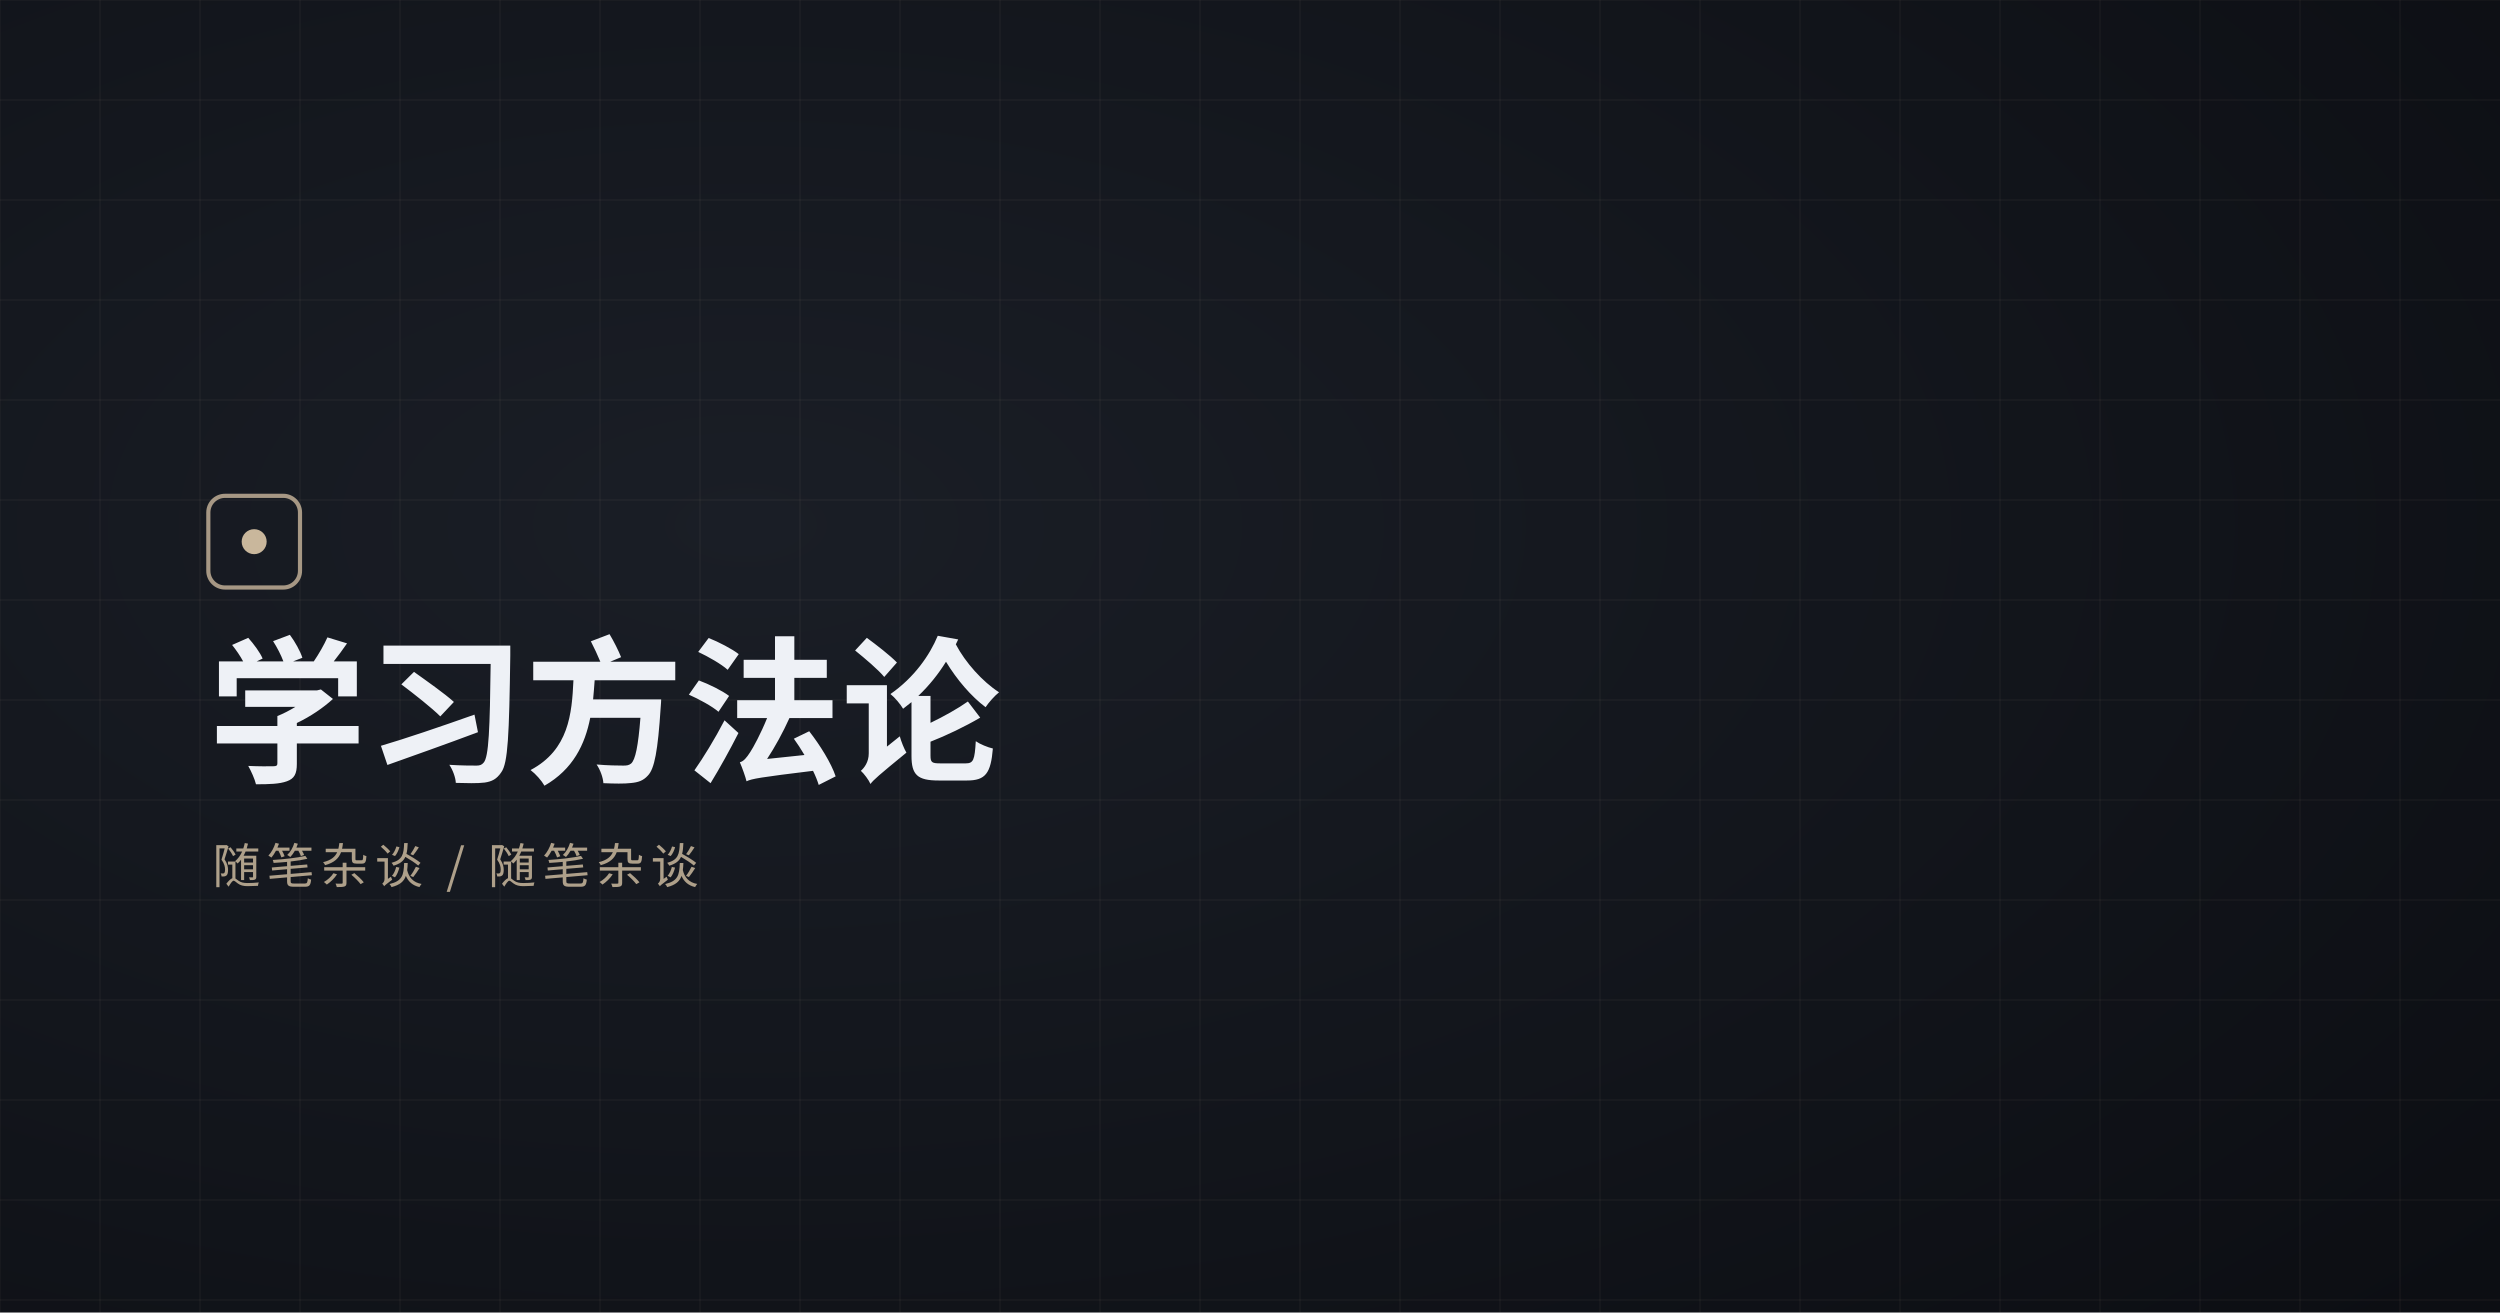
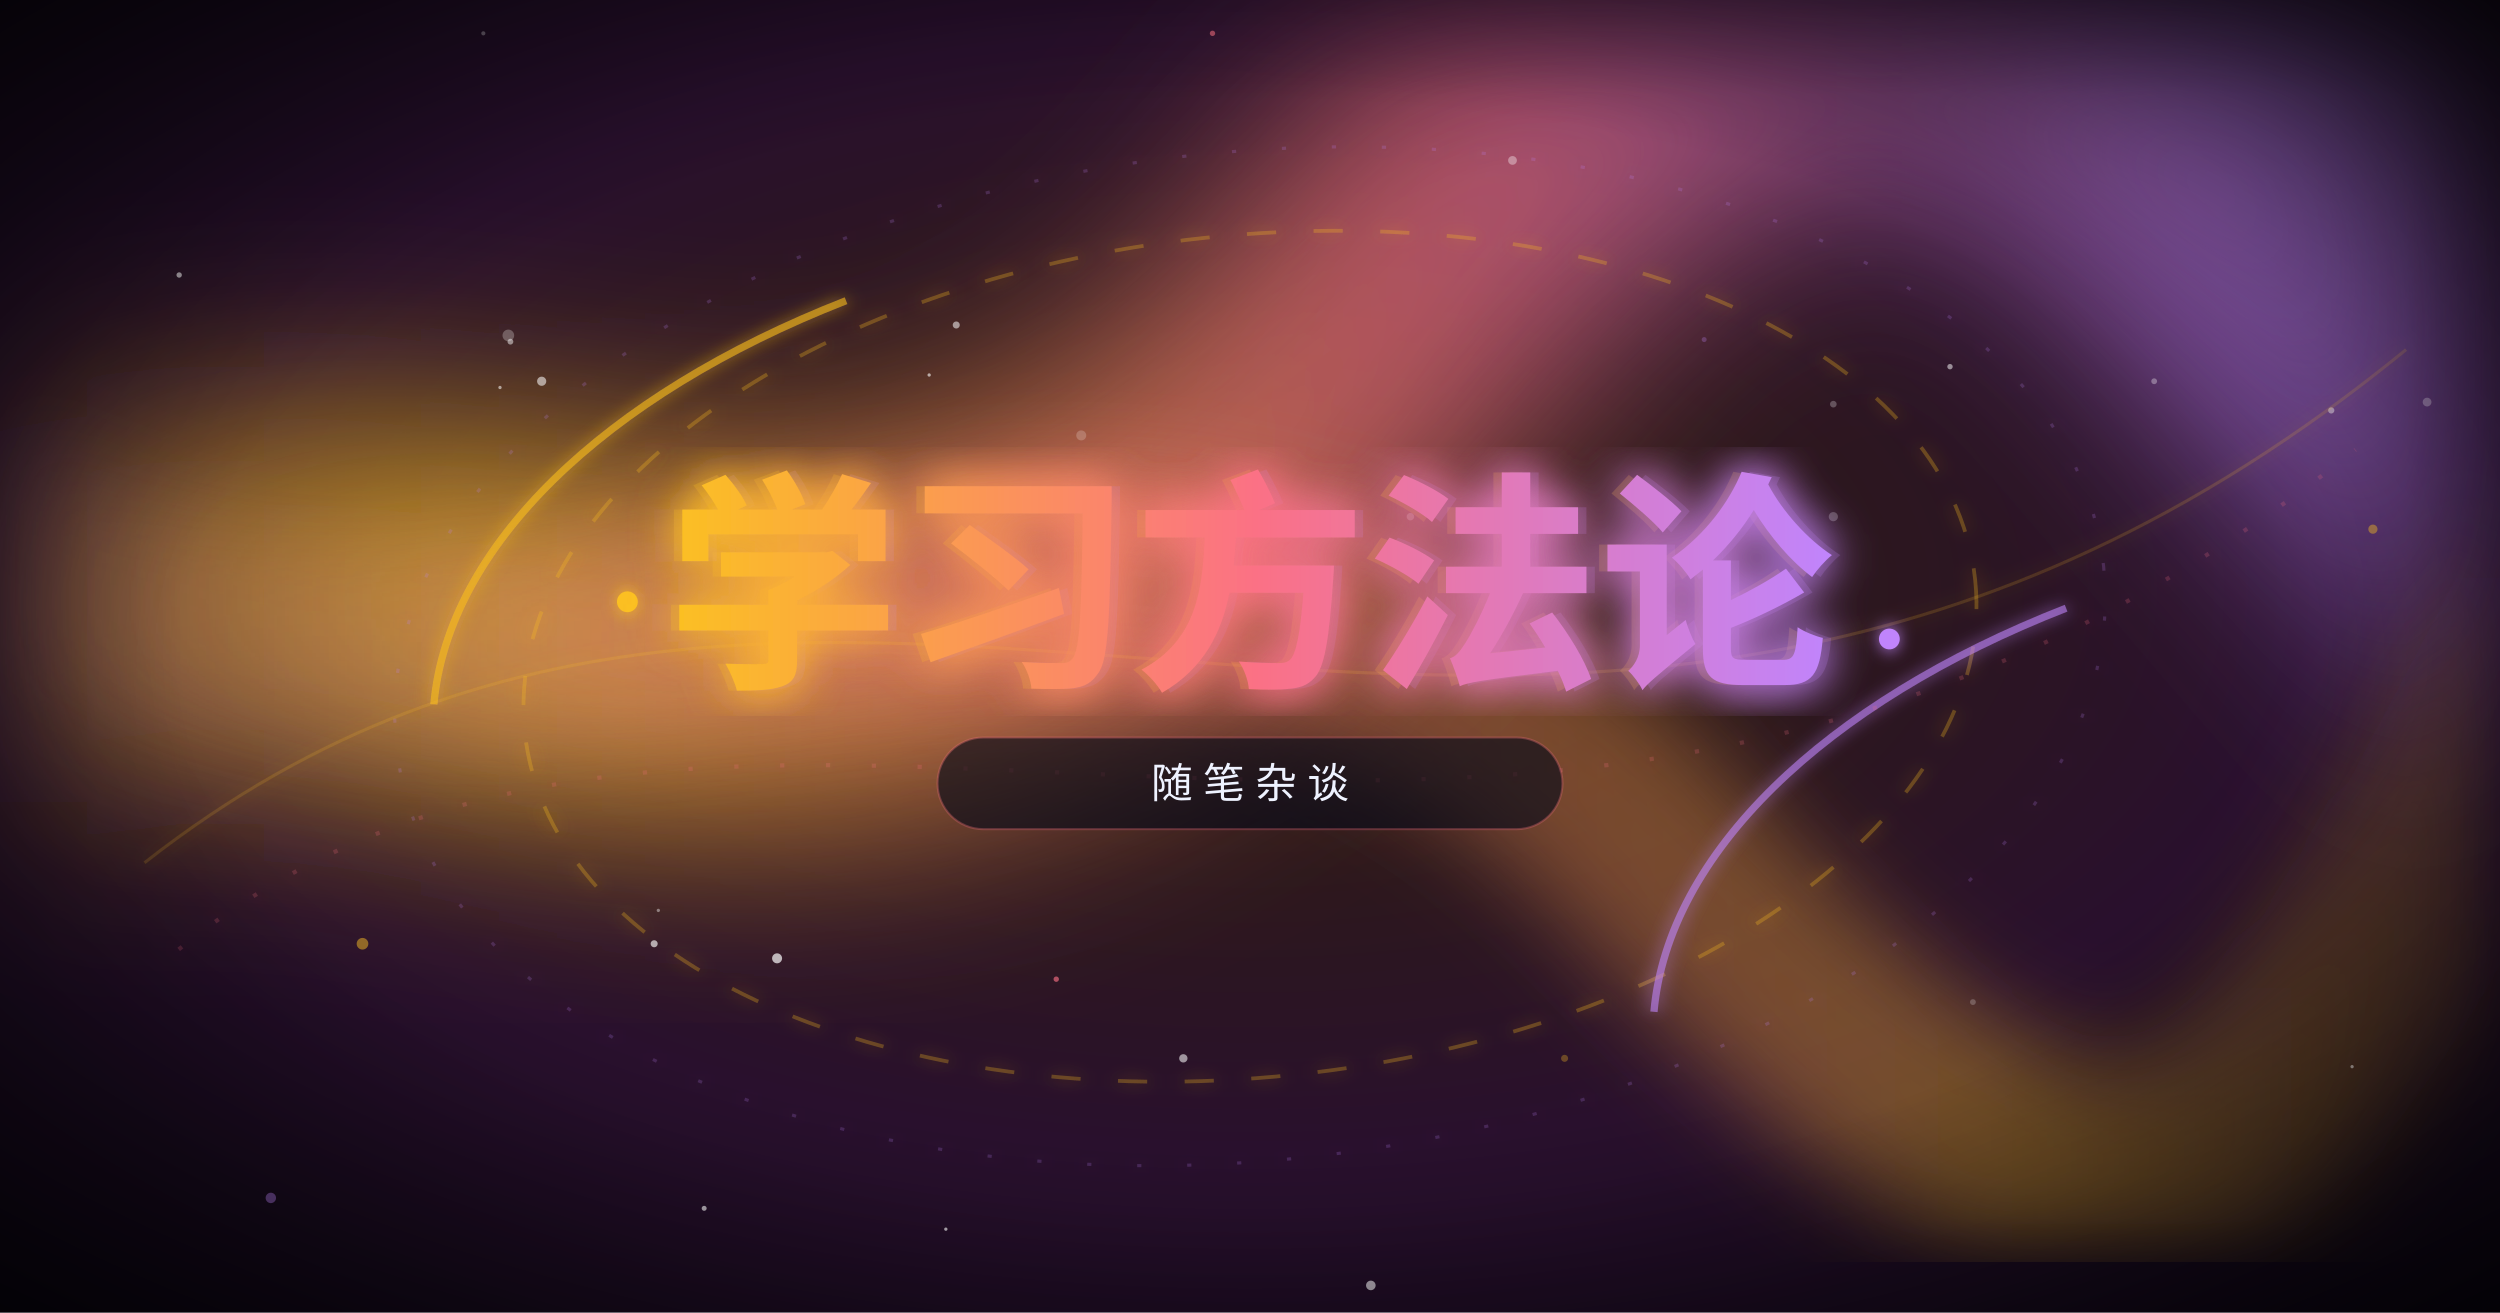
<svg xmlns="http://www.w3.org/2000/svg" width="1200" height="630" viewBox="0 0 1200 630">
  <defs>
-     <radialGradient id="bg" cx="0.3" cy="0.4" r="0.9">
-       <stop offset="0" stop-color="#1a1e26" />
-       <stop offset="1" stop-color="#0c0e13" />
+     <radialGradient id="bg" cx="50%" cy="45%" r="82%">
+       <stop stop-color="#30200b" />
+       <stop offset=".52" stop-color="#29102d" />
+       <stop offset="1" stop-color="#02030a" />
+     </radialGradient>
+     <linearGradient id="auroraA" x1="0" y1="0" x2="1" y2="0">
+       <stop stop-color="#fbbf24" stop-opacity="0" />
+       <stop offset=".25" stop-color="#fbbf24" stop-opacity=".82" />
+       <stop offset=".56" stop-color="#fb7185" stop-opacity=".70" />
+       <stop offset=".82" stop-color="#c084fc" stop-opacity=".72" />
+       <stop offset="1" stop-color="#c084fc" stop-opacity="0" />
+     </linearGradient>
+     <linearGradient id="auroraB" x1="0" y1="0" x2="1" y2="0">
+       <stop stop-color="#c084fc" stop-opacity="0" />
+       <stop offset=".42" stop-color="#fb7185" stop-opacity=".56" />
+       <stop offset=".75" stop-color="#fbbf24" stop-opacity=".58" />
+       <stop offset="1" stop-color="#fbbf24" stop-opacity="0" />
+     </linearGradient>
+     <linearGradient id="titleGradient" x1="0" y1="0" x2="1" y2="0">
+       <stop stop-color="#fbbf24" />
+       <stop offset=".5" stop-color="#fb7185" />
+       <stop offset="1" stop-color="#c084fc" />
+     </linearGradient>
+     <linearGradient id="prismGradient" x1="0" y1="0" x2="1" y2="1">
+       <stop stop-color="#fbbf24" stop-opacity=".48" />
+       <stop offset=".5" stop-color="#fb7185" stop-opacity=".10" />
+       <stop offset="1" stop-color="#c084fc" stop-opacity=".44" />
+     </linearGradient>
+     <linearGradient id="glassGradient" x1="0" y1="0" x2="1" y2="1">
+       <stop stop-color="#fff" stop-opacity=".13" />
+       <stop offset=".48" stop-color="#fff" stop-opacity=".035" />
+       <stop offset="1" stop-color="#fb7185" stop-opacity=".12" />
+     </linearGradient>
+     <filter id="blur48">
+       <feGaussianBlur stdDeviation="48" />
+     </filter>
+     <filter id="blur22">
+       <feGaussianBlur stdDeviation="22" />
+     </filter>
+     <filter id="lineGlow">
+       <feGaussianBlur stdDeviation="4" result="b" />
+       <feMerge>
+         <feMergeNode in="b" />
+         <feMergeNode in="SourceGraphic" />
+       </feMerge>
+     </filter>
+     <filter id="softGlow">
+       <feGaussianBlur stdDeviation="3" result="b" />
+       <feMerge>
+         <feMergeNode in="b" />
+         <feMergeNode in="SourceGraphic" />
+       </feMerge>
+     </filter>
+     <filter id="titleGlow">
+       <feGaussianBlur stdDeviation="11" result="b1" />
+       <feGaussianBlur stdDeviation="3" result="b2" />
+       <feMerge>
+         <feMergeNode in="b1" />
+         <feMergeNode in="b2" />
+         <feMergeNode in="SourceGraphic" />
+       </feMerge>
+     </filter>
+     <radialGradient id="vignette" cx="50%" cy="50%" r="73%">
+       <stop offset=".58" stop-color="#000" stop-opacity="0" />
+       <stop offset="1" stop-color="#000" stop-opacity=".70" />
    </radialGradient>
  </defs>
  <rect width="1200" height="630" fill="url(#bg)" />
-   <line x1="0" y1="0" x2="0" y2="630" stroke="#c9b79c" stroke-width="1" opacity="0.04" />
-   <line x1="48" y1="0" x2="48" y2="630" stroke="#c9b79c" stroke-width="1" opacity="0.04" />
-   <line x1="96" y1="0" x2="96" y2="630" stroke="#c9b79c" stroke-width="1" opacity="0.04" />
-   <line x1="144" y1="0" x2="144" y2="630" stroke="#c9b79c" stroke-width="1" opacity="0.04" />
-   <line x1="192" y1="0" x2="192" y2="630" stroke="#c9b79c" stroke-width="1" opacity="0.04" />
-   <line x1="240" y1="0" x2="240" y2="630" stroke="#c9b79c" stroke-width="1" opacity="0.04" />
-   <line x1="288" y1="0" x2="288" y2="630" stroke="#c9b79c" stroke-width="1" opacity="0.04" />
-   <line x1="336" y1="0" x2="336" y2="630" stroke="#c9b79c" stroke-width="1" opacity="0.04" />
-   <line x1="384" y1="0" x2="384" y2="630" stroke="#c9b79c" stroke-width="1" opacity="0.04" />
-   <line x1="432" y1="0" x2="432" y2="630" stroke="#c9b79c" stroke-width="1" opacity="0.04" />
-   <line x1="480" y1="0" x2="480" y2="630" stroke="#c9b79c" stroke-width="1" opacity="0.04" />
-   <line x1="528" y1="0" x2="528" y2="630" stroke="#c9b79c" stroke-width="1" opacity="0.04" />
-   <line x1="576" y1="0" x2="576" y2="630" stroke="#c9b79c" stroke-width="1" opacity="0.04" />
-   <line x1="624" y1="0" x2="624" y2="630" stroke="#c9b79c" stroke-width="1" opacity="0.04" />
-   <line x1="672" y1="0" x2="672" y2="630" stroke="#c9b79c" stroke-width="1" opacity="0.04" />
-   <line x1="720" y1="0" x2="720" y2="630" stroke="#c9b79c" stroke-width="1" opacity="0.04" />
-   <line x1="768" y1="0" x2="768" y2="630" stroke="#c9b79c" stroke-width="1" opacity="0.04" />
-   <line x1="816" y1="0" x2="816" y2="630" stroke="#c9b79c" stroke-width="1" opacity="0.04" />
-   <line x1="864" y1="0" x2="864" y2="630" stroke="#c9b79c" stroke-width="1" opacity="0.04" />
-   <line x1="912" y1="0" x2="912" y2="630" stroke="#c9b79c" stroke-width="1" opacity="0.04" />
-   <line x1="960" y1="0" x2="960" y2="630" stroke="#c9b79c" stroke-width="1" opacity="0.04" />
-   <line x1="1008" y1="0" x2="1008" y2="630" stroke="#c9b79c" stroke-width="1" opacity="0.04" />
-   <line x1="1056" y1="0" x2="1056" y2="630" stroke="#c9b79c" stroke-width="1" opacity="0.04" />
-   <line x1="1104" y1="0" x2="1104" y2="630" stroke="#c9b79c" stroke-width="1" opacity="0.04" />
-   <line x1="1152" y1="0" x2="1152" y2="630" stroke="#c9b79c" stroke-width="1" opacity="0.04" />
-   <line x1="0" y1="0" x2="1200" y2="0" stroke="#c9b79c" stroke-width="1" opacity="0.04" />
-   <line x1="0" y1="48" x2="1200" y2="48" stroke="#c9b79c" stroke-width="1" opacity="0.04" />
-   <line x1="0" y1="96" x2="1200" y2="96" stroke="#c9b79c" stroke-width="1" opacity="0.04" />
-   <line x1="0" y1="144" x2="1200" y2="144" stroke="#c9b79c" stroke-width="1" opacity="0.04" />
-   <line x1="0" y1="192" x2="1200" y2="192" stroke="#c9b79c" stroke-width="1" opacity="0.04" />
-   <line x1="0" y1="240" x2="1200" y2="240" stroke="#c9b79c" stroke-width="1" opacity="0.04" />
-   <line x1="0" y1="288" x2="1200" y2="288" stroke="#c9b79c" stroke-width="1" opacity="0.04" />
-   <line x1="0" y1="336" x2="1200" y2="336" stroke="#c9b79c" stroke-width="1" opacity="0.04" />
-   <line x1="0" y1="384" x2="1200" y2="384" stroke="#c9b79c" stroke-width="1" opacity="0.04" />
-   <line x1="0" y1="432" x2="1200" y2="432" stroke="#c9b79c" stroke-width="1" opacity="0.04" />
-   <line x1="0" y1="480" x2="1200" y2="480" stroke="#c9b79c" stroke-width="1" opacity="0.04" />
-   <line x1="0" y1="528" x2="1200" y2="528" stroke="#c9b79c" stroke-width="1" opacity="0.04" />
-   <line x1="0" y1="576" x2="1200" y2="576" stroke="#c9b79c" stroke-width="1" opacity="0.04" />
-   <line x1="0" y1="624" x2="1200" y2="624" stroke="#c9b79c" stroke-width="1" opacity="0.04" />
-   <rect x="100" y="238" width="44" height="44" rx="8" fill="none" stroke="#c9b79c" stroke-width="2" opacity="0.8" />
-   <circle cx="122" cy="260" r="6" fill="#c9b79c" />
-   <text x="100" y="370" font-family="'PingFang SC','Microsoft YaHei','Noto Sans CJK SC',sans-serif" font-size="76" font-weight="700" fill="#eef1f6">学习方法论</text>
-   <text x="102" y="424" font-family="'PingFang SC','Microsoft YaHei','Noto Sans CJK SC',sans-serif" font-size="23" fill="#c9b79c" opacity="0.85" letter-spacing="3">随笔杂谈 / 随笔杂谈</text>
+   <path d="M-160 445 C100 70 360 520 660 155 S1060 90 1360 438" fill="none" stroke="url(#auroraA)" stroke-width="172" filter="url(#blur48)" opacity=".94" />
+   <path d="M-100 187 C220 500 500 90 800 417 S1110 465 1320 140" fill="none" stroke="url(#auroraB)" stroke-width="105" filter="url(#blur22)" opacity=".64" />
+   <circle cx="751" cy="508" r="1.7" fill="#fbbf24" opacity="0.31" />
+   <circle cx="244" cy="161" r="2.8" fill="#ffffff" opacity="0.26" />
+   <circle cx="260" cy="183" r="2.2" fill="#ffffff" opacity="0.55" />
+   <circle cx="667" cy="266" r="2.8" fill="#ffffff" opacity="0.57" />
+   <circle cx="1034" cy="183" r="1.4" fill="#ffffff" opacity="0.32" />
+   <circle cx="130" cy="575" r="2.5" fill="#c084fc" opacity="0.49" />
+   <circle cx="568" cy="508" r="2.0" fill="#ffffff" opacity="0.55" />
+   <circle cx="232" cy="16" r="1.0" fill="#ffffff" opacity="0.34" />
+   <circle cx="86" cy="132" r="1.3" fill="#ffffff" opacity="0.62" />
+   <circle cx="459" cy="156" r="1.7" fill="#ffffff" opacity="0.53" />
+   <circle cx="582" cy="16" r="1.3" fill="#fb7185" opacity="0.62" />
+   <circle cx="245" cy="164" r="1.4" fill="#ffffff" opacity="0.47" />
+   <circle cx="316" cy="437" r="0.8" fill="#ffffff" opacity="0.41" />
+   <circle cx="446" cy="180" r="0.8" fill="#ffffff" opacity="0.59" />
+   <circle cx="936" cy="176" r="1.3" fill="#ffffff" opacity="0.51" />
+   <circle cx="174" cy="453" r="2.8" fill="#fbbf24" opacity="0.49" />
+   <circle cx="658" cy="617" r="2.3" fill="#ffffff" opacity="0.59" />
+   <circle cx="454" cy="590" r="0.8" fill="#ffffff" opacity="0.63" />
+   <circle cx="1129" cy="512" r="0.8" fill="#ffffff" opacity="0.55" />
+   <circle cx="519" cy="209" r="2.4" fill="#ffffff" opacity="0.20" />
+   <circle cx="818" cy="163" r="1.2" fill="#c084fc" opacity="0.27" />
+   <circle cx="880" cy="248" r="2.2" fill="#ffffff" opacity="0.24" />
+   <circle cx="726" cy="77" r="2.1" fill="#ffffff" opacity="0.36" />
+   <circle cx="338" cy="580" r="1.2" fill="#ffffff" opacity="0.63" />
+   <circle cx="880" cy="194" r="1.6" fill="#ffffff" opacity="0.26" />
+   <circle cx="507" cy="470" r="1.3" fill="#fb7185" opacity="0.63" />
+   <circle cx="314" cy="453" r="1.7" fill="#ffffff" opacity="0.63" />
+   <circle cx="1165" cy="193" r="2.1" fill="#ffffff" opacity="0.29" />
+   <circle cx="373" cy="460" r="2.4" fill="#ffffff" opacity="0.68" />
+   <circle cx="677" cy="248" r="1.8" fill="#ffffff" opacity="0.23" />
+   <circle cx="1139" cy="254" r="2.2" fill="#fbbf24" opacity="0.46" />
+   <circle cx="947" cy="481" r="1.4" fill="#ffffff" opacity="0.22" />
+   <circle cx="240" cy="186" r="0.8" fill="#ffffff" opacity="0.54" />
+   <circle cx="1119" cy="197" r="1.5" fill="#ffffff" opacity="0.46" />
+   <g transform="translate(600 315) rotate(-6)" fill="none" filter="url(#lineGlow)">
+     <ellipse rx="350" ry="202" stroke="#fbbf24" stroke-opacity=".28" stroke-width="1.8" stroke-dasharray="14 18" />
+     <ellipse rx="412" ry="242" stroke="#c084fc" stroke-opacity=".20" stroke-width="1.5" stroke-dasharray="2 22" />
+     <path d="M-392 -18 A395 218 0 0 1 -175 -190" stroke="#fbbf24" stroke-width="3.5" opacity=".58" />
+     <path d="M175 190 A395 218 0 0 1 392 18" stroke="#c084fc" stroke-width="3.5" opacity=".58" />
+   </g>
+   <g transform="rotate(5 600 315)" filter="url(#lineGlow)">
+     <path d="M100 500 C350 260 750 520 1120 170" fill="none" stroke="#fb7185" stroke-width="2" stroke-opacity=".20" stroke-dasharray="2 20" />
+     <path d="M80 460 C390 170 760 490 1140 120" fill="none" stroke="#fbbf24" stroke-width="1.5" stroke-opacity=".16" />
+     <circle cx="300" cy="315" r="5" fill="#fbbf24" />
+     <circle cx="905" cy="280" r="5" fill="#c084fc" />
+   </g>
+   <text x="596" y="322" font-family="'PingFang SC','Microsoft YaHei','Noto Sans CJK SC',sans-serif" font-size="112" font-weight="900" fill="#fbbf24" opacity=".22" text-anchor="middle">学习方法论</text>
+   <text x="604" y="322" font-family="'PingFang SC','Microsoft YaHei','Noto Sans CJK SC',sans-serif" font-size="112" font-weight="900" fill="#c084fc" opacity=".20" text-anchor="middle">学习方法论</text>
+   <text x="600" y="322" font-family="'PingFang SC','Microsoft YaHei','Noto Sans CJK SC',sans-serif" font-size="112" font-weight="900" fill="url(#titleGradient)" text-anchor="middle" filter="url(#titleGlow)">学习方法论</text>
+   <rect x="450" y="354" width="300" height="44" rx="22" fill="#070a18" opacity=".64" stroke="#fb7185" stroke-opacity=".42" />
+   <text x="600" y="383" font-family="'PingFang SC','Microsoft YaHei','Noto Sans CJK SC',sans-serif" font-size="20" fill="#eef2ff" text-anchor="middle" letter-spacing="5">随笔杂谈</text>
+   <rect width="1200" height="630" fill="url(#vignette)" pointer-events="none" />
</svg>
